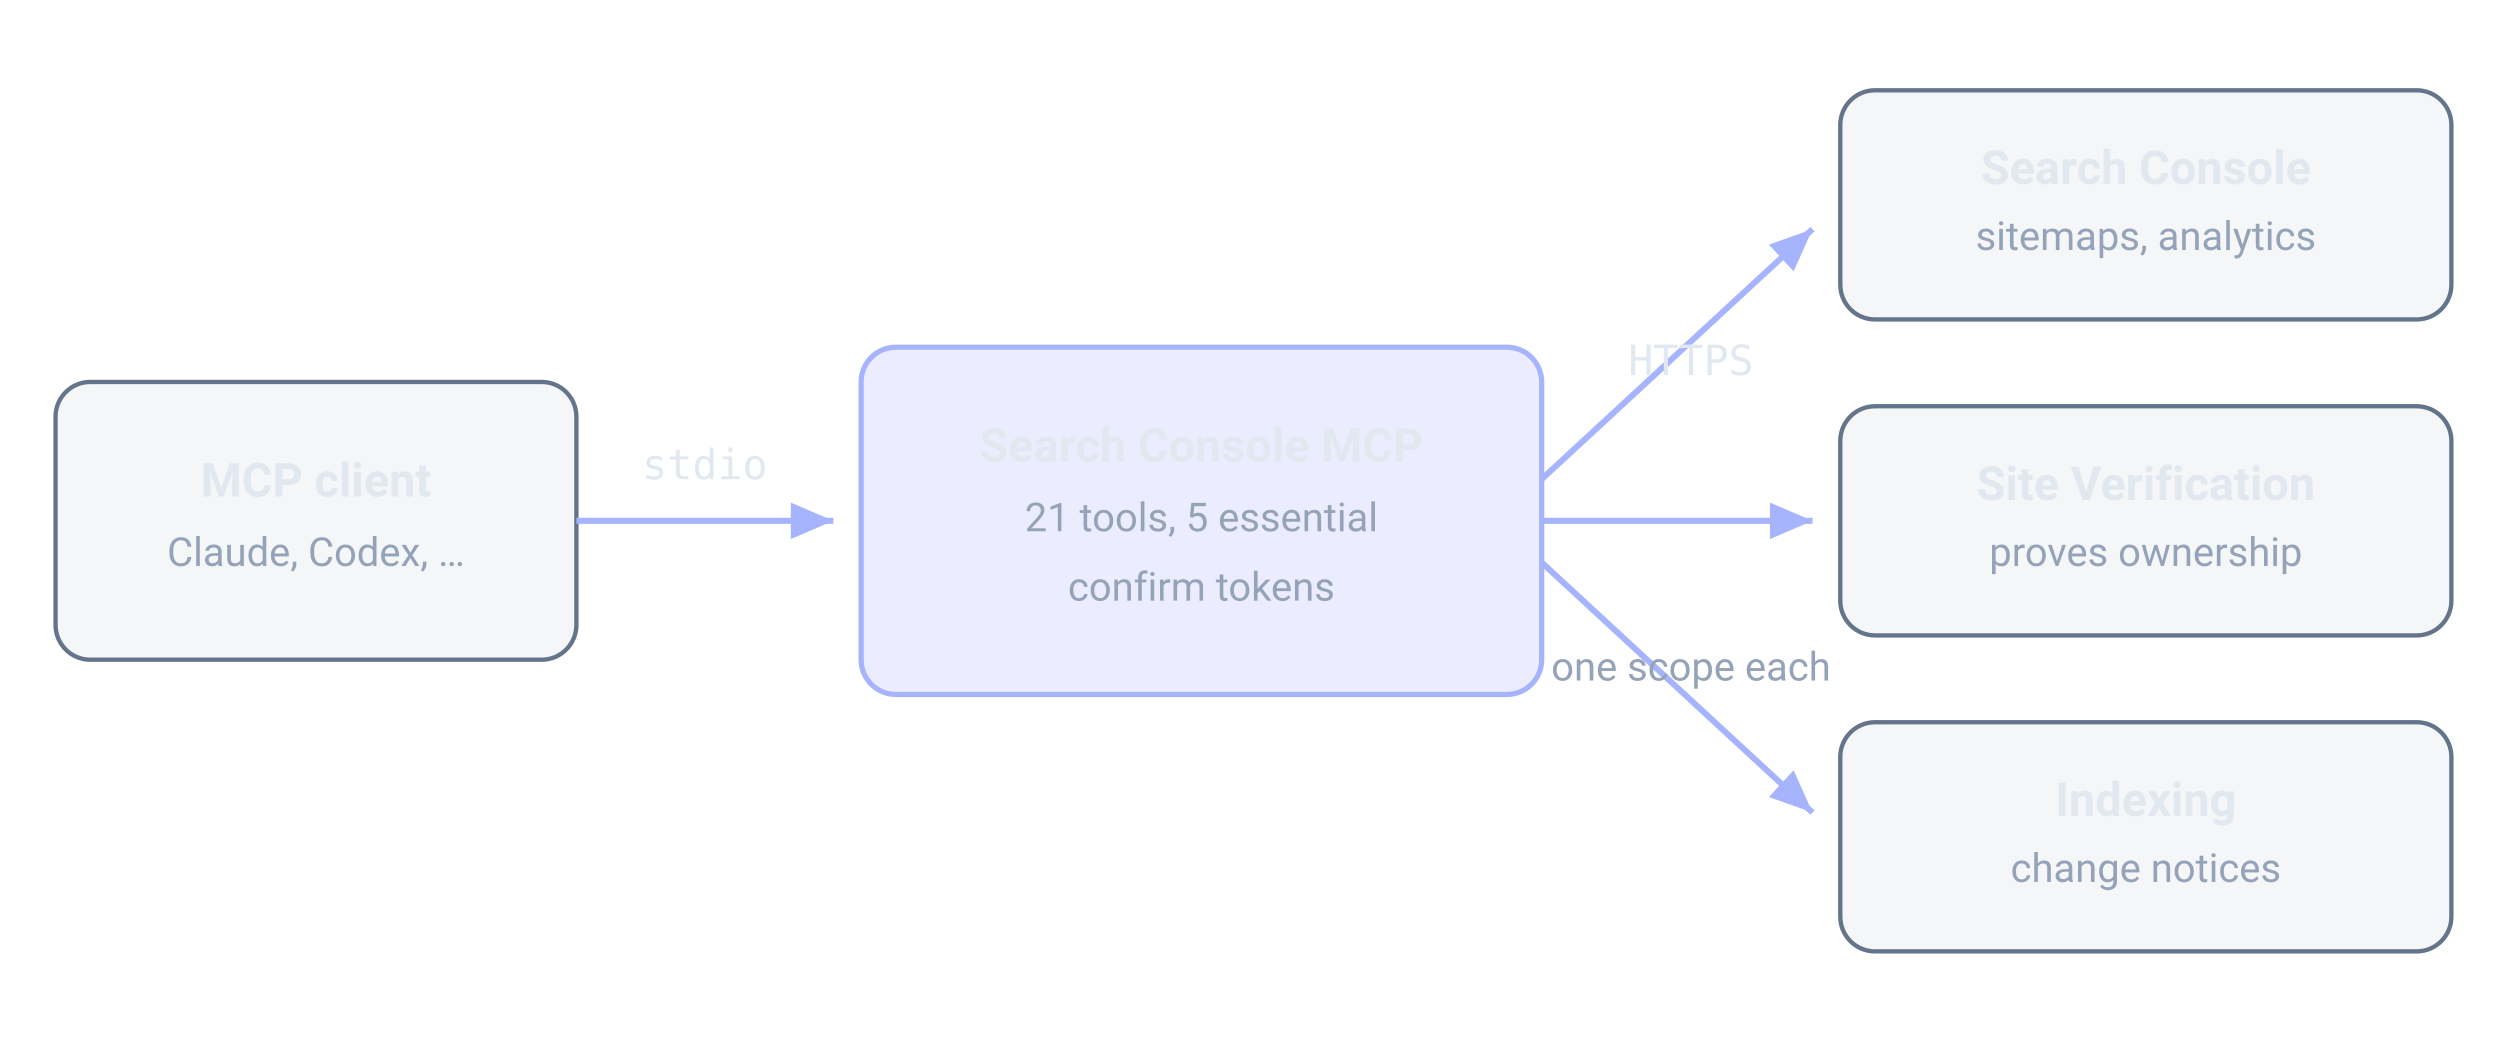
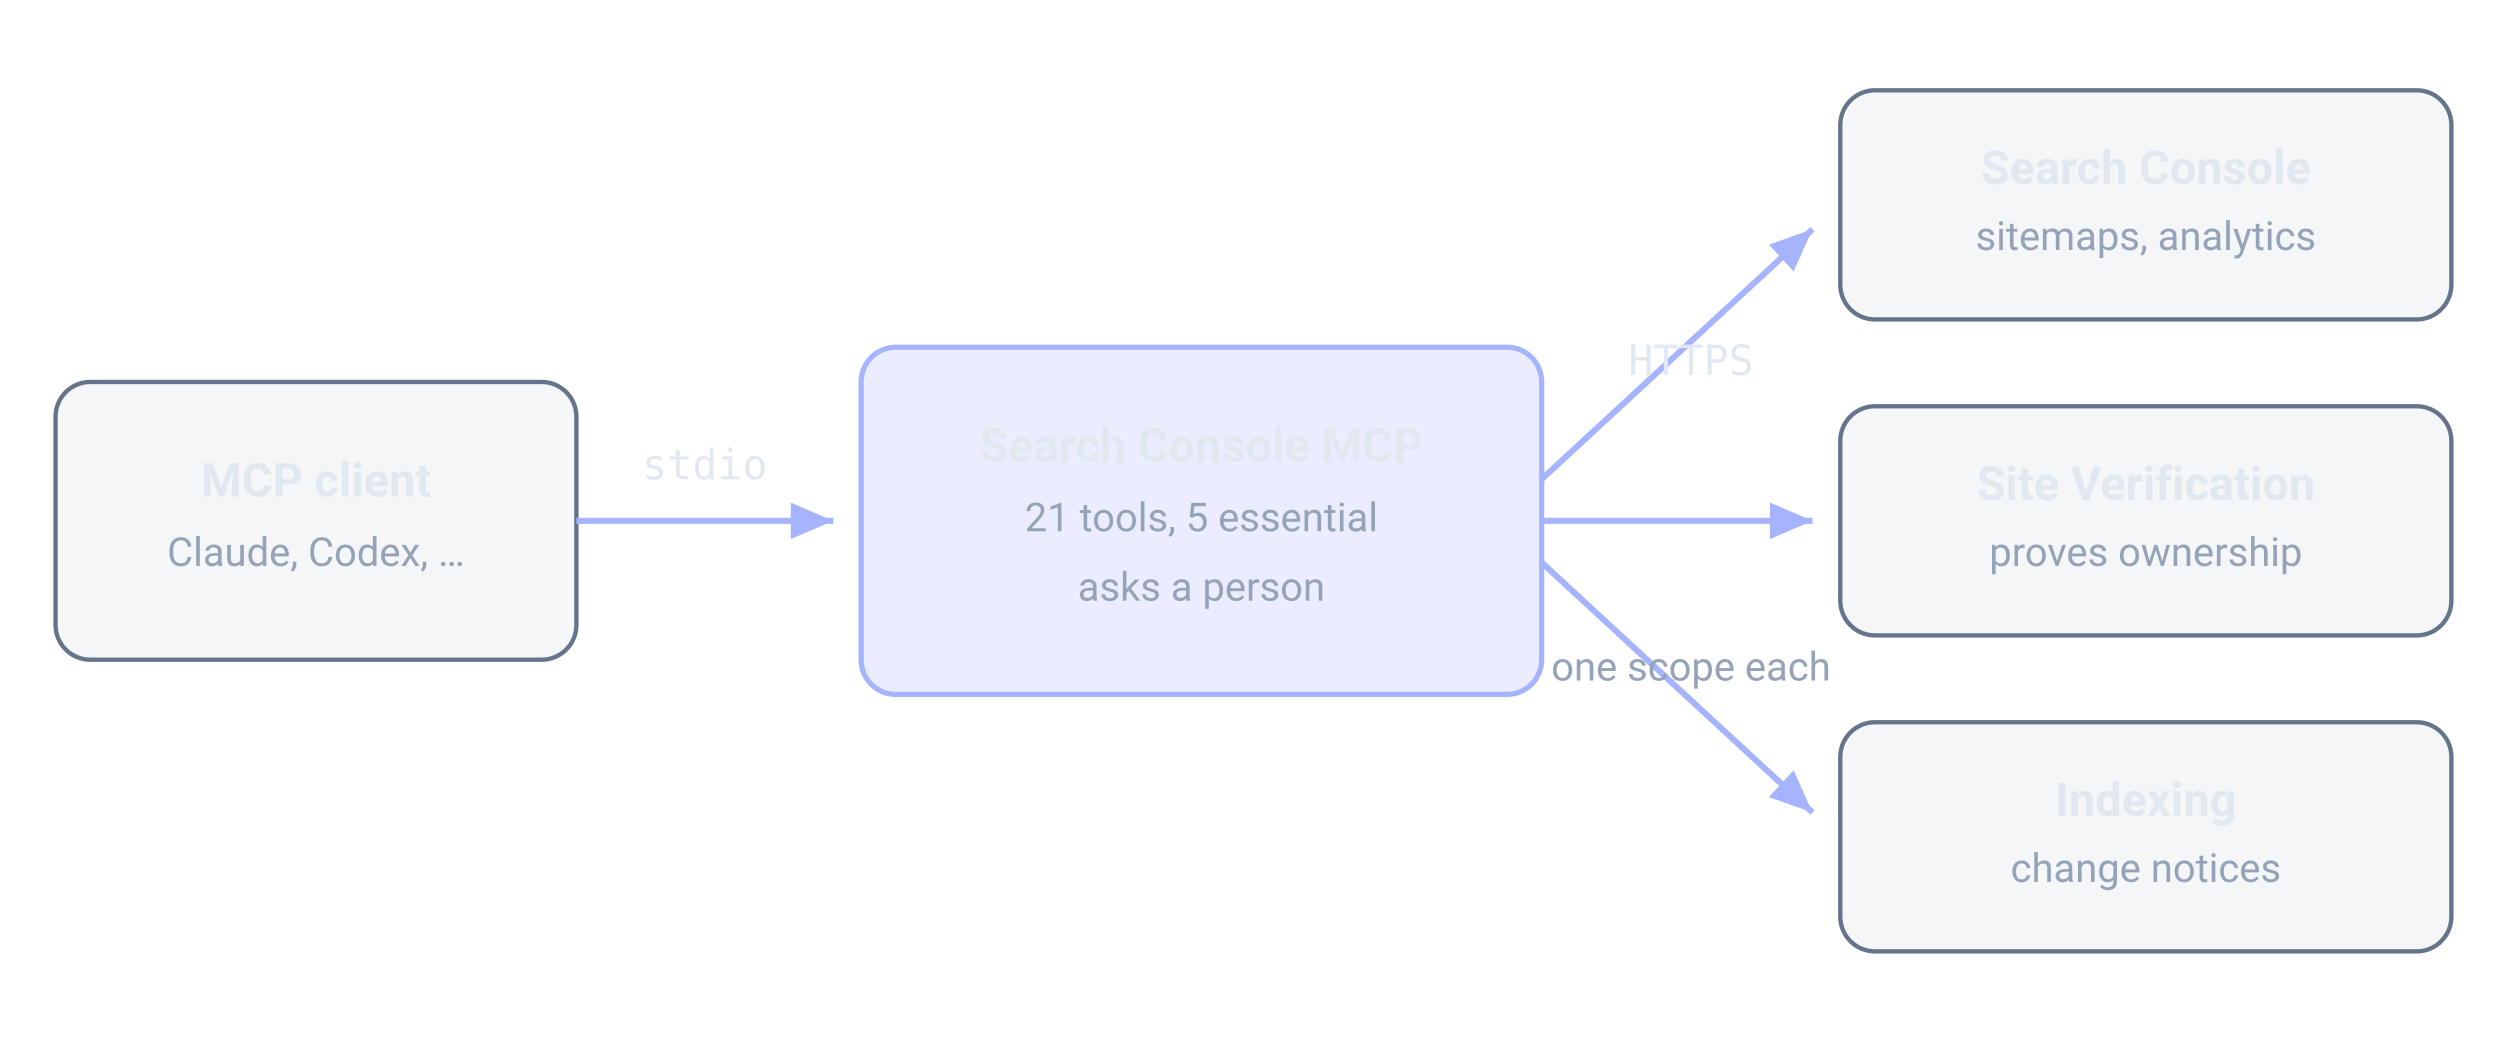
<svg xmlns="http://www.w3.org/2000/svg" viewBox="0 0 720 300" width="720" height="300" role="img" aria-labelledby="arch-title arch-desc">
  <style>
    .node { stroke-width: 1.25; }
    .node-accent { stroke-width: 1.5; }
    .edge { stroke-width: 1.5; fill: none; }
    .edge-accent { stroke-width: 1.75; fill: none; }
    .edge-dashed { stroke-dasharray: 5 4; }
    text { font-family: ui-sans-serif, system-ui, -apple-system, "Segoe UI", Roboto, "DejaVu Sans", sans-serif; font-size: 13px; }
    .label-title { font-size: 13.5px; font-weight: 600; }
    .label-mono { font-family: ui-monospace, SFMono-Regular, Menlo, Consolas, "DejaVu Sans Mono", monospace; font-size: 12px; }
    .label-muted { font-size: 11.5px; }

    .node { fill: rgba(148, 163, 184, 0.10); stroke: #64748b; }
    .node-accent { fill: rgba(129, 140, 248, 0.16); stroke: #a5b4fc; }
    .edge { stroke: #64748b; }
    .edge-accent { stroke: #a5b4fc; }
    text { fill: #e2e8f0; }
    .label-muted { fill: #94a3b8; }
    marker path { fill: #64748b; stroke: none; }
    marker.accent path { fill: #a5b4fc; }
  </style>
  <defs>
    <marker id="arch-arrow" markerWidth="9" markerHeight="9" refX="7" refY="3" orient="auto">
      <path d="M0,0 L7,3 L0,6 z" />
    </marker>
    <marker id="arch-arrow-accent" class="accent" markerWidth="9" markerHeight="9" refX="7" refY="3" orient="auto">
      <path d="M0,0 L7,3 L0,6 z" />
    </marker>
  </defs>
  <rect class="node" x="16" y="110" width="150" height="80" rx="10" />
  <text class="label-title" x="91" y="143" text-anchor="middle">MCP client</text>
  <text class="label-muted" x="91" y="163" text-anchor="middle">Claude, Codex, …</text>
  <rect class="node-accent" x="248" y="100" width="196" height="100" rx="10" />
  <text class="label-title" x="346" y="133" text-anchor="middle">Search Console MCP</text>
  <text class="label-muted" x="346" y="153" text-anchor="middle">21 tools, 5 essential</text>
-   <text class="label-muted" x="346" y="173" text-anchor="middle">confirm tokens</text>
+   <text class="label-muted" x="346" y="173" text-anchor="middle">asks a person</text>
  <path class="edge-accent" d="M166,150 L240,150" marker-end="url(#arch-arrow-accent)" />
  <text class="label-mono" x="203" y="138" text-anchor="middle">stdio</text>
  <rect class="node" x="530" y="26" width="176" height="66" rx="10" />
  <text class="label-title" x="618" y="53" text-anchor="middle">Search Console</text>
  <text class="label-muted" x="618" y="72" text-anchor="middle">sitemaps, analytics</text>
  <rect class="node" x="530" y="117" width="176" height="66" rx="10" />
  <text class="label-title" x="618" y="144" text-anchor="middle">Site Verification</text>
  <text class="label-muted" x="618" y="163" text-anchor="middle">proves ownership</text>
  <rect class="node" x="530" y="208" width="176" height="66" rx="10" />
  <text class="label-title" x="618" y="235" text-anchor="middle">Indexing</text>
  <text class="label-muted" x="618" y="254" text-anchor="middle">change notices</text>
  <path class="edge-accent" d="M444,138 L522,66" marker-end="url(#arch-arrow-accent)" />
  <path class="edge-accent" d="M444,150 L522,150" marker-end="url(#arch-arrow-accent)" />
  <path class="edge-accent" d="M444,162 L522,234" marker-end="url(#arch-arrow-accent)" />
  <text class="label-mono" x="487" y="108" text-anchor="middle">HTTPS</text>
  <text class="label-muted" x="487" y="196" text-anchor="middle">one scope each</text>
</svg>
